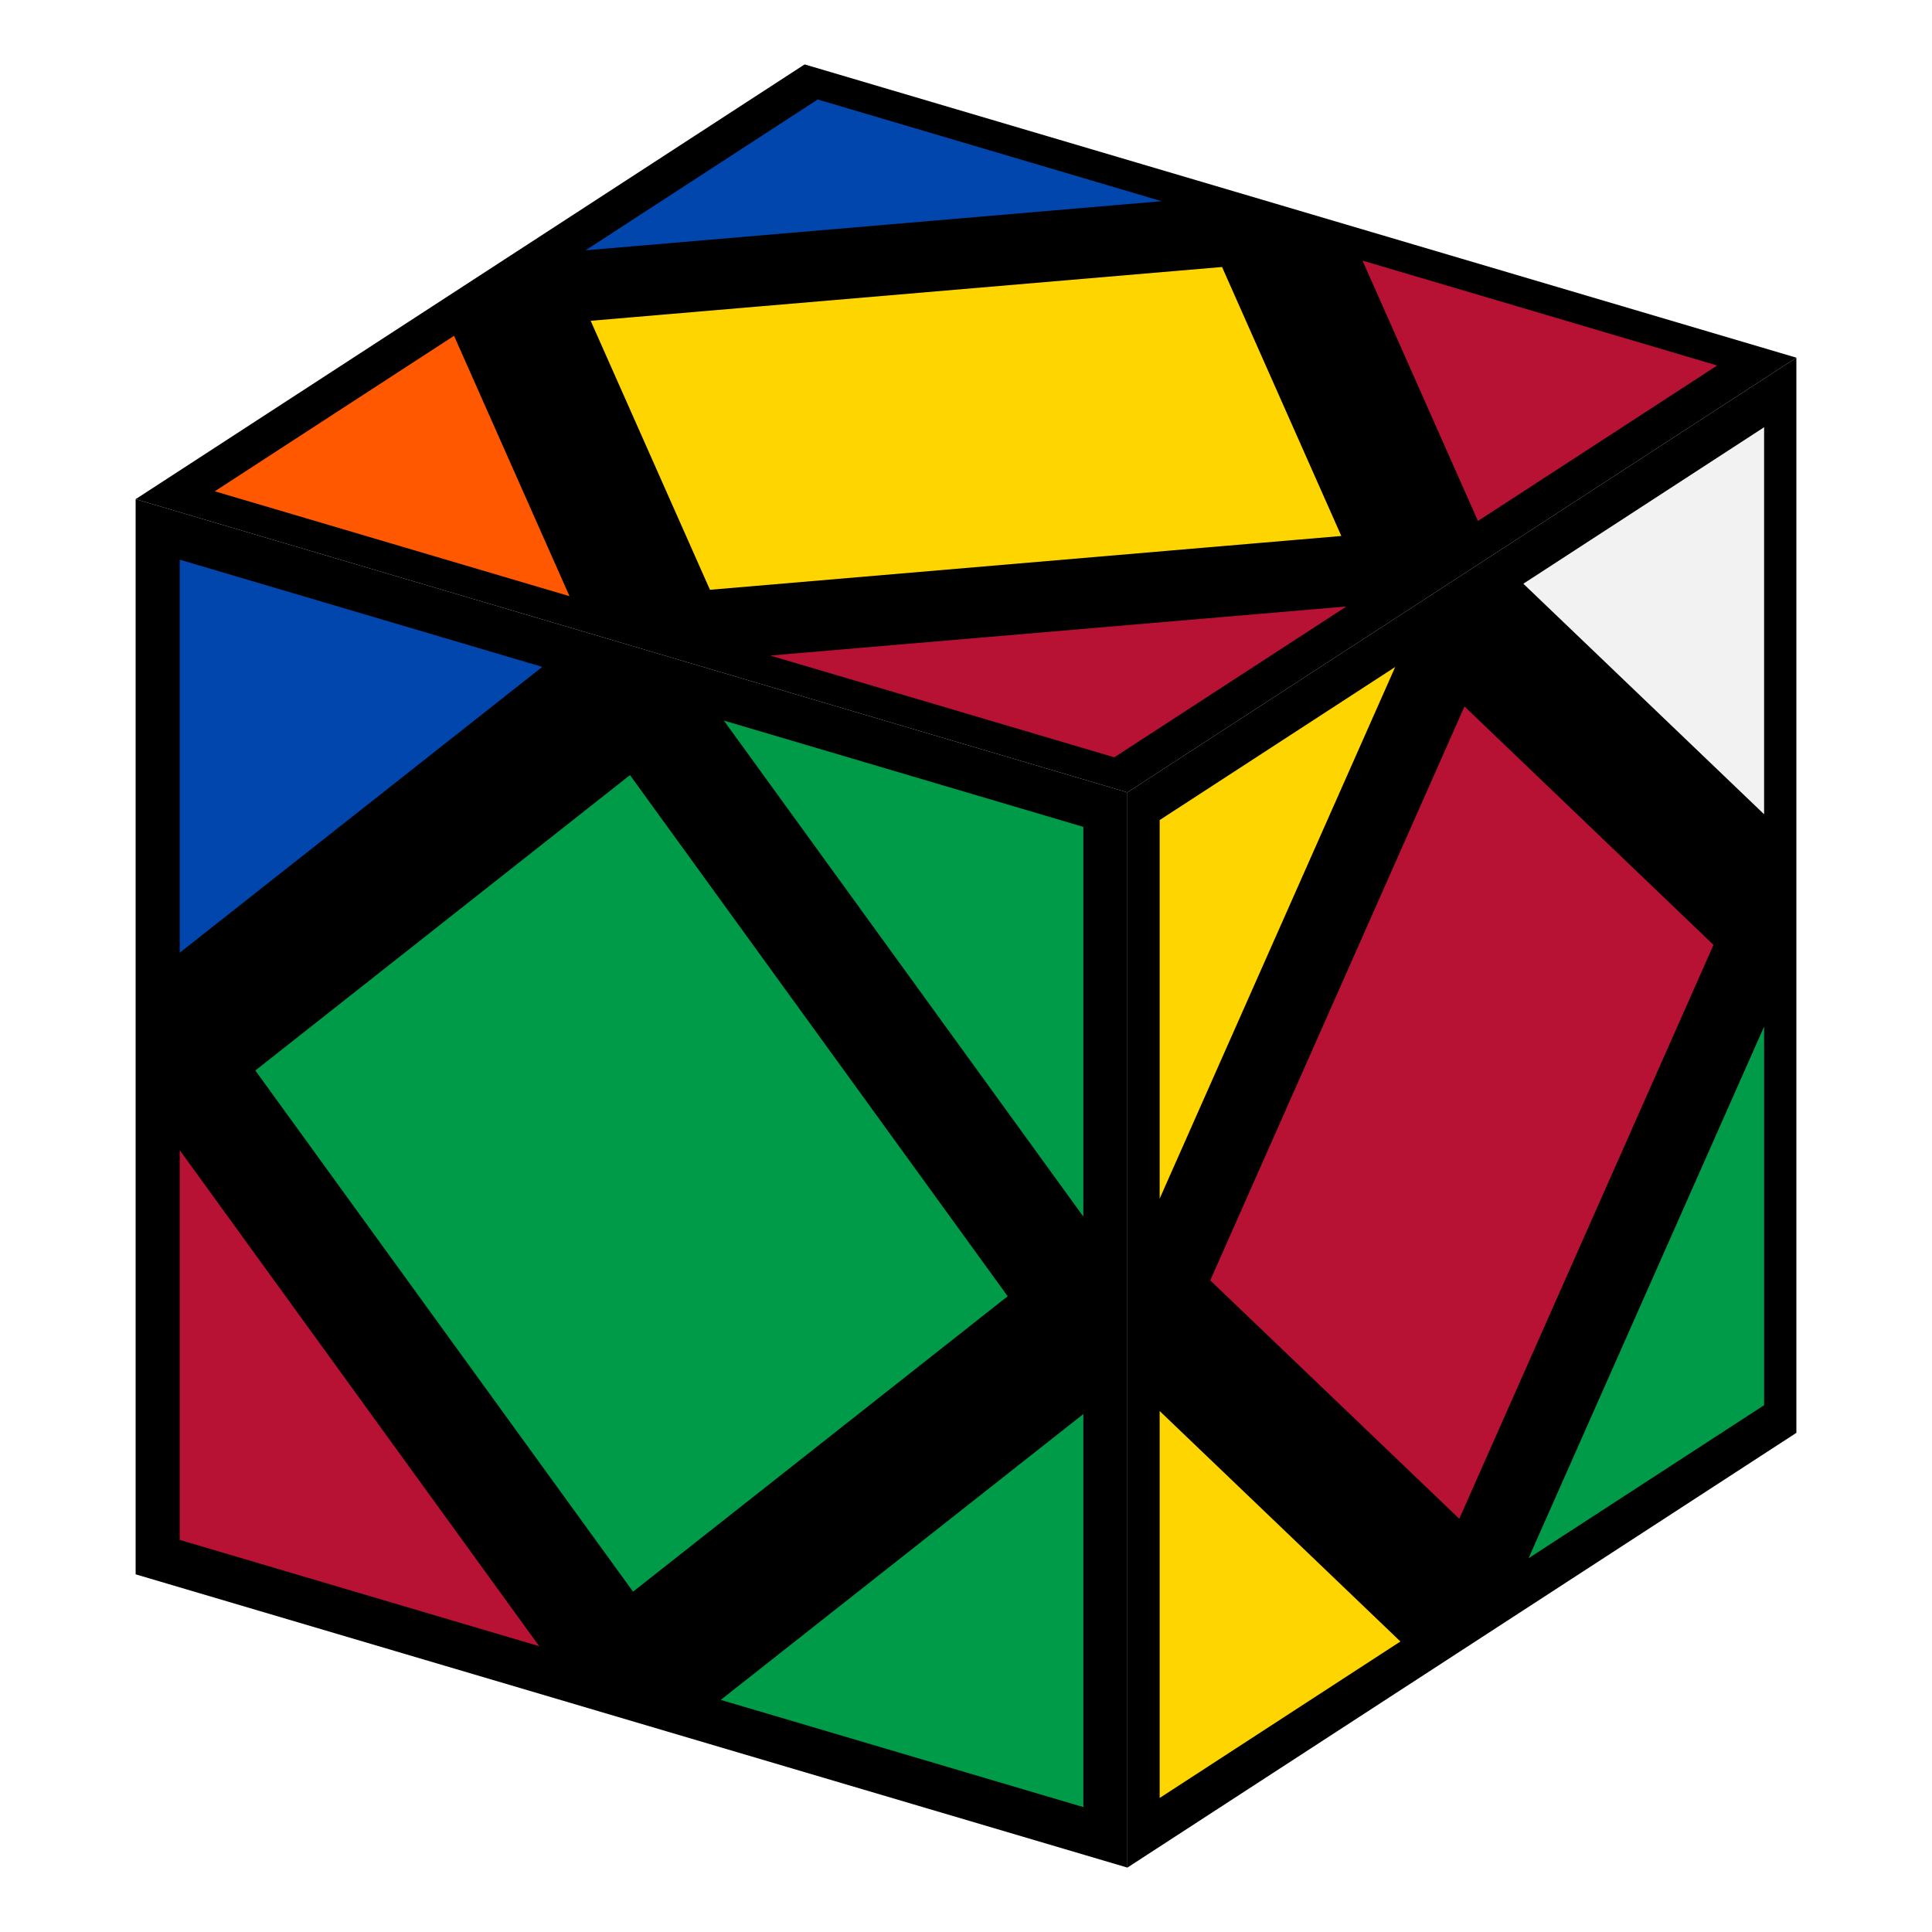
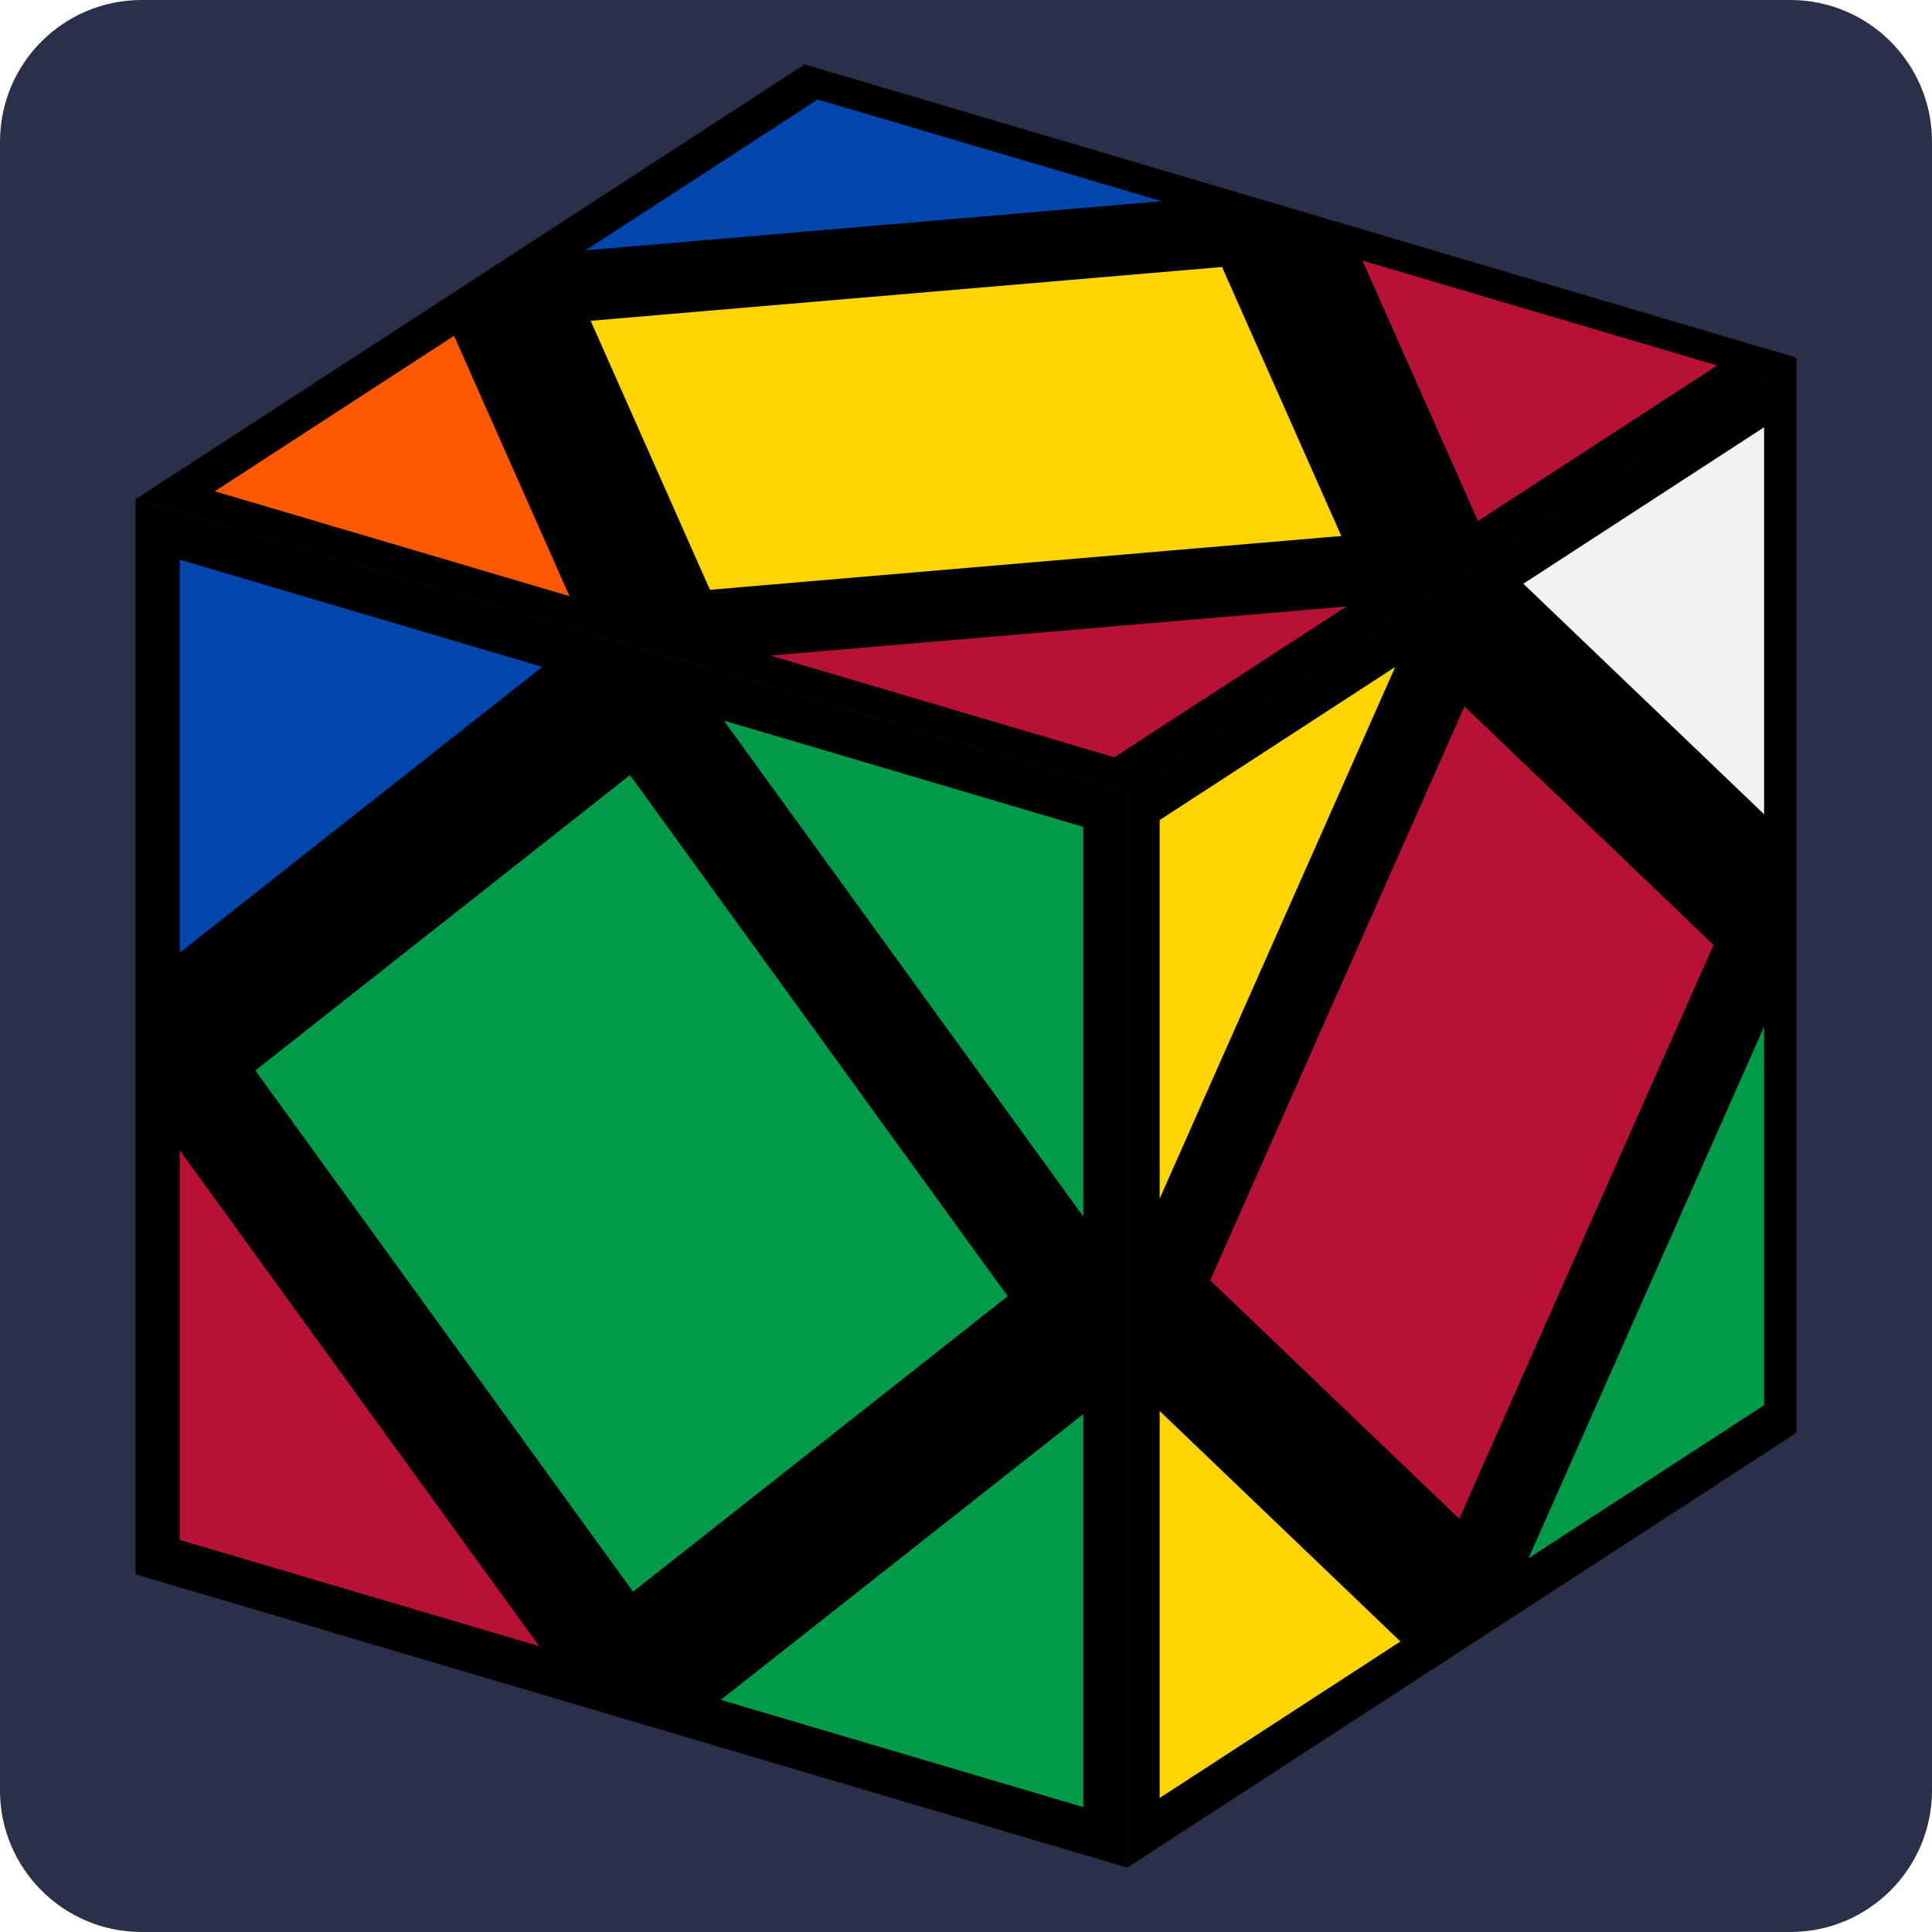
<svg xmlns="http://www.w3.org/2000/svg" viewBox="0 0 300 300" role="img" aria-label="Sarah Adv · Sledge y' Hedge y2 Sledge case, Skewb">
+   <rect x="0" y="0" width="300" height="300" rx="22" fill="#2a3048" />
  <path d="M278.94 55.54L175.06 123.04L21.06 77.51L124.94 10.00Z" fill="#000000" />
  <path d="M175.06 290.00L175.06 123.04L21.06 77.51L21.06 244.46Z" fill="#000000" />
  <path d="M175.06 290.00L175.06 123.04L278.94 55.54L278.94 222.49Z" fill="#000000" />
  <path d="M126.78 14.14L86.26 40.47L186.83 31.90Z" fill="#0046ad" stroke="#000000" stroke-width="2.4" stroke-linejoin="round" />
  <path d="M275.13 218.85L275.13 153.73L234.62 245.17Z" fill="#009b48" stroke="#000000" stroke-width="2.4" stroke-linejoin="round" />
  <path d="M26.71 240.01L86.77 257.77L26.71 174.90Z" fill="#b71234" stroke="#000000" stroke-width="2.4" stroke-linejoin="round" />
  <path d="M269.48 56.34L228.97 82.67L209.42 38.58Z" fill="#b71234" stroke="#000000" stroke-width="2.4" stroke-linejoin="round" />
  <path d="M275.13 64.13L234.62 90.46L275.13 129.25Z" fill="#f2f2f2" stroke="#000000" stroke-width="2.4" stroke-linejoin="round" />
  <path d="M210.06 84.28L109.49 92.85L89.94 48.76L190.51 40.19Z" fill="#ffd500" stroke="#000000" stroke-width="2.4" stroke-linejoin="round" />
  <path d="M186.49 199.10L227.00 107.65L267.51 146.44L227.00 237.88Z" fill="#b71234" stroke="#000000" stroke-width="2.4" stroke-linejoin="round" />
  <path d="M30.52 76.70L90.58 94.46L71.03 50.37Z" fill="#ff5800" stroke="#000000" stroke-width="2.4" stroke-linejoin="round" />
  <path d="M26.71 85.30L86.77 103.06L26.71 150.41Z" fill="#0046ad" stroke="#000000" stroke-width="2.4" stroke-linejoin="round" />
  <path d="M178.87 281.40L178.87 216.29L219.38 255.07Z" fill="#ffd500" stroke="#000000" stroke-width="2.4" stroke-linejoin="round" />
  <path d="M158.12 201.51L98.06 118.64L38.00 166.00L98.06 248.87Z" fill="#009b48" stroke="#000000" stroke-width="2.4" stroke-linejoin="round" />
  <path d="M169.42 282.21L169.42 217.10L109.36 264.45Z" fill="#009b48" stroke="#000000" stroke-width="2.4" stroke-linejoin="round" />
  <path d="M173.22 118.90L113.17 101.14L213.74 92.57Z" fill="#b71234" stroke="#000000" stroke-width="2.4" stroke-linejoin="round" />
  <path d="M178.87 126.69L219.38 100.36L178.87 191.80Z" fill="#ffd500" stroke="#000000" stroke-width="2.4" stroke-linejoin="round" />
  <path d="M169.42 127.50L169.42 192.61L109.36 109.74Z" fill="#009b48" stroke="#000000" stroke-width="2.4" stroke-linejoin="round" />
</svg>
